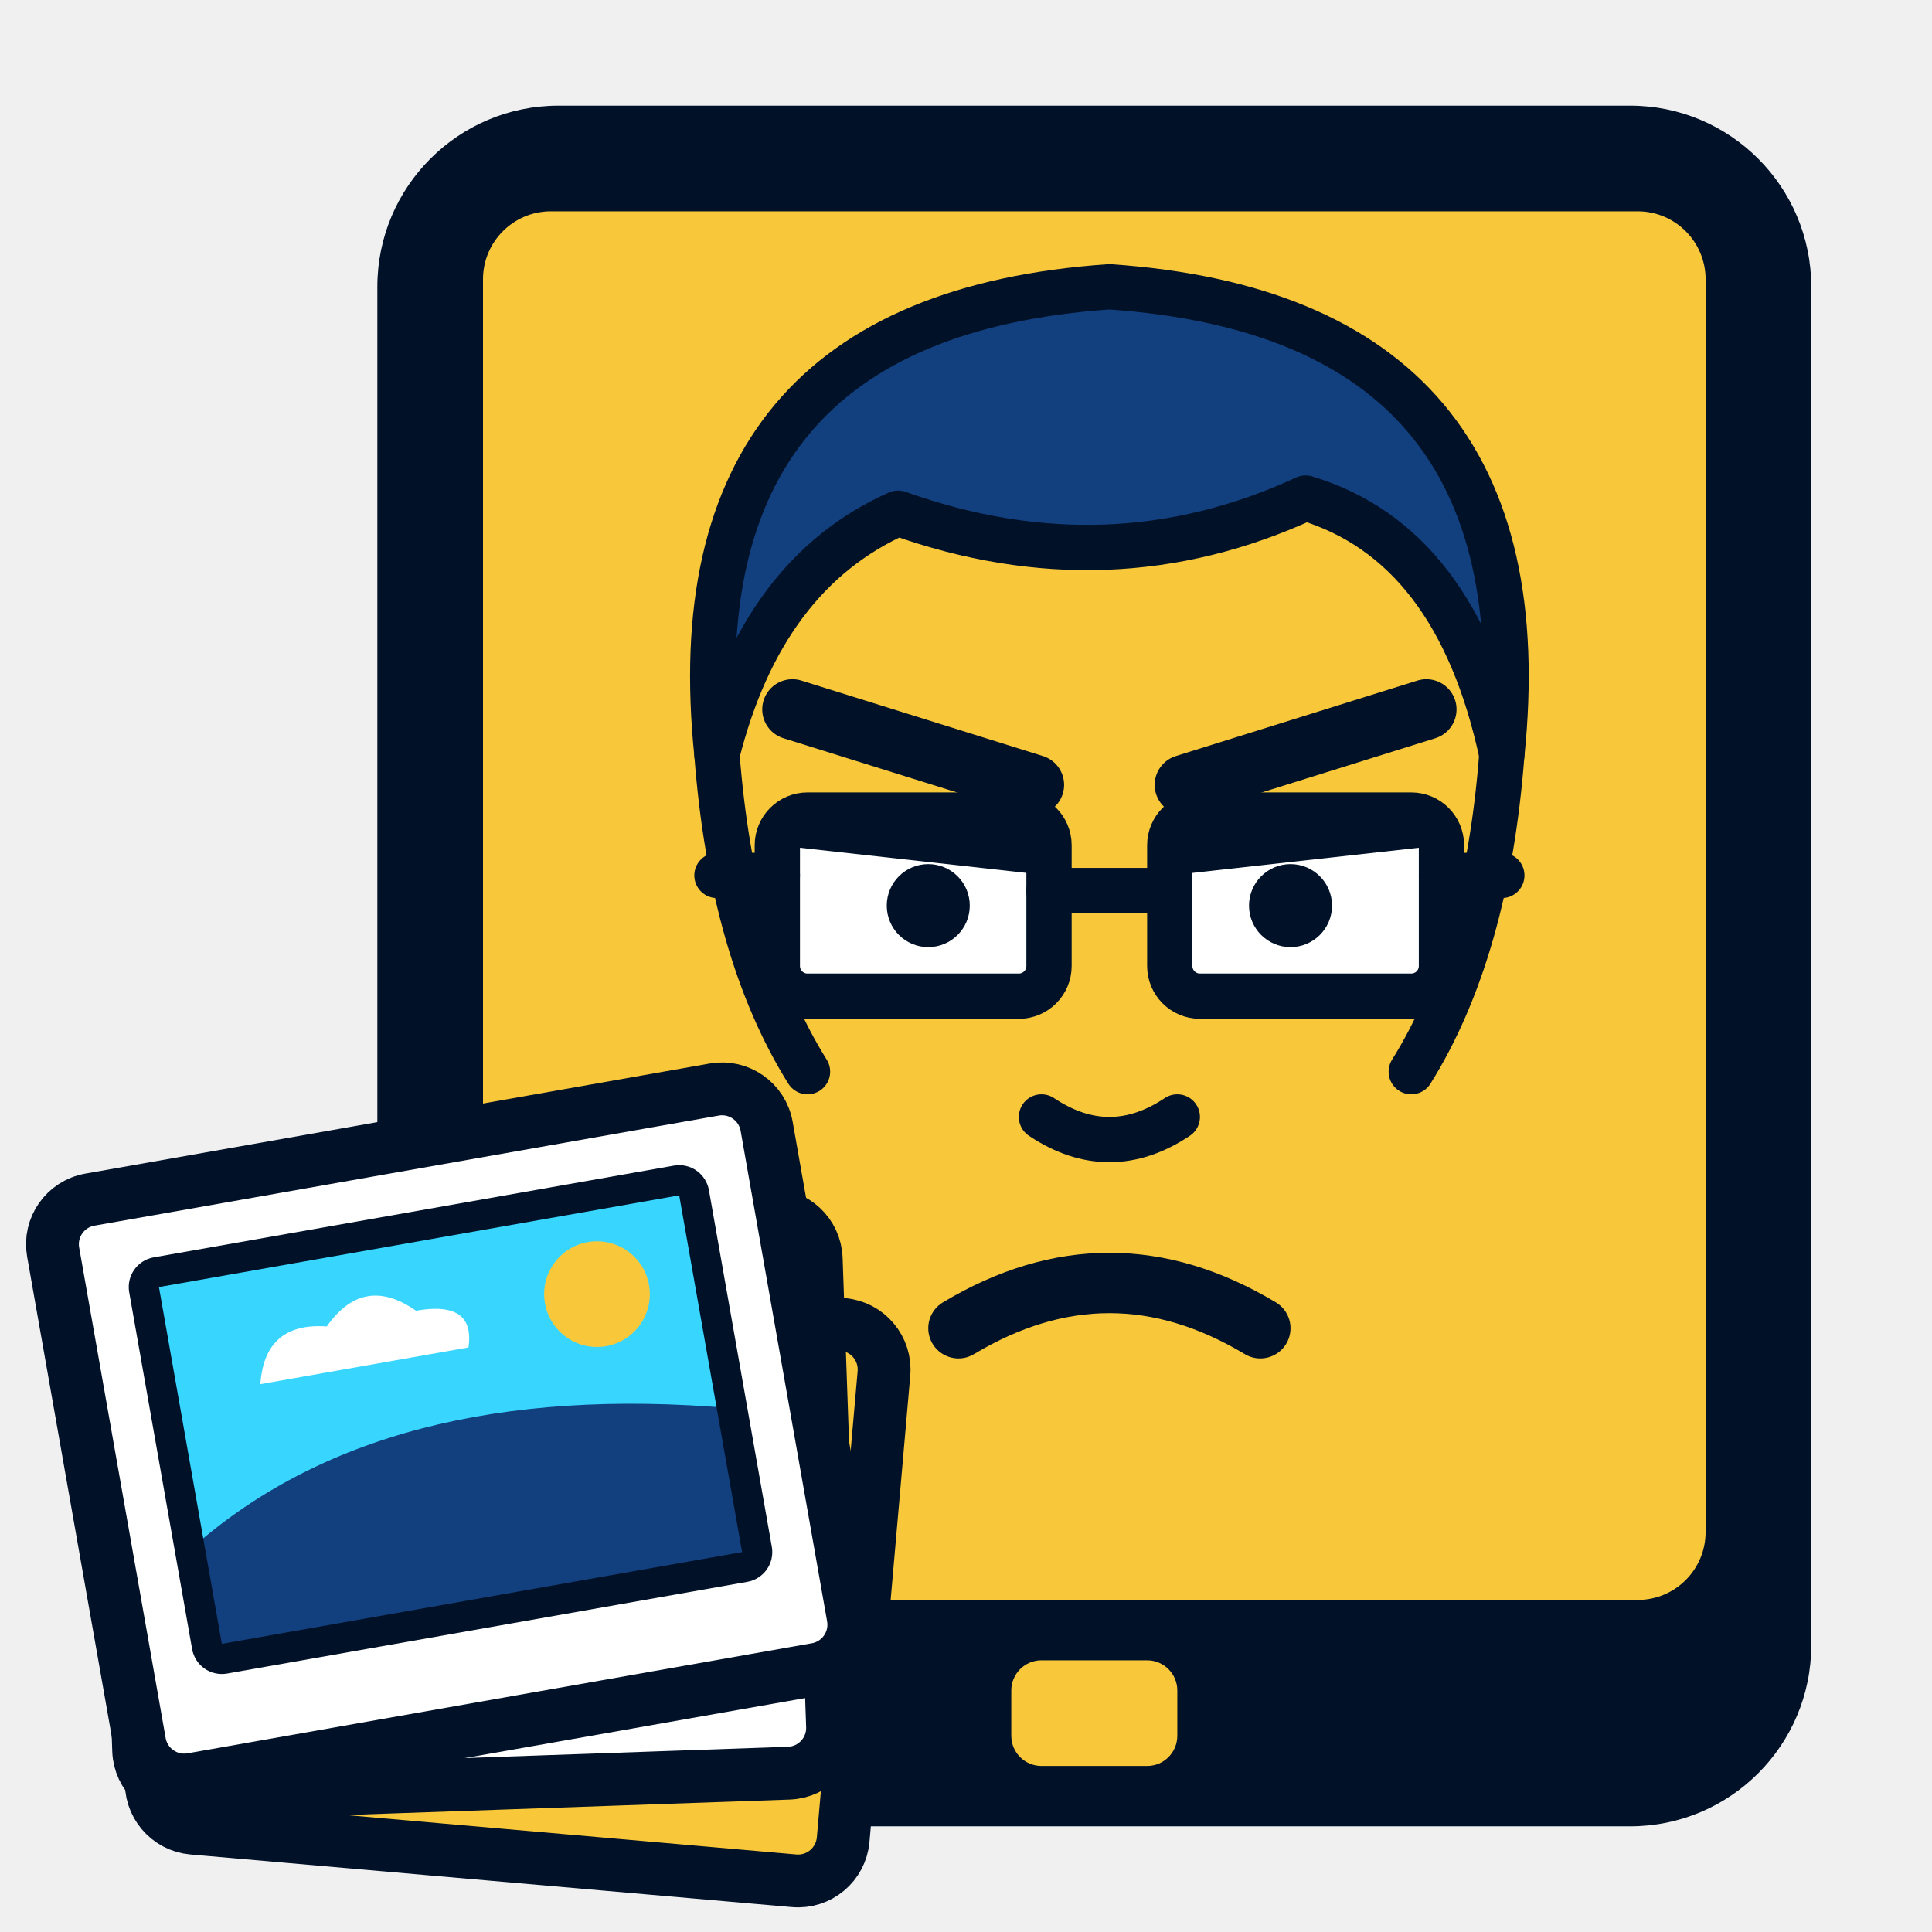
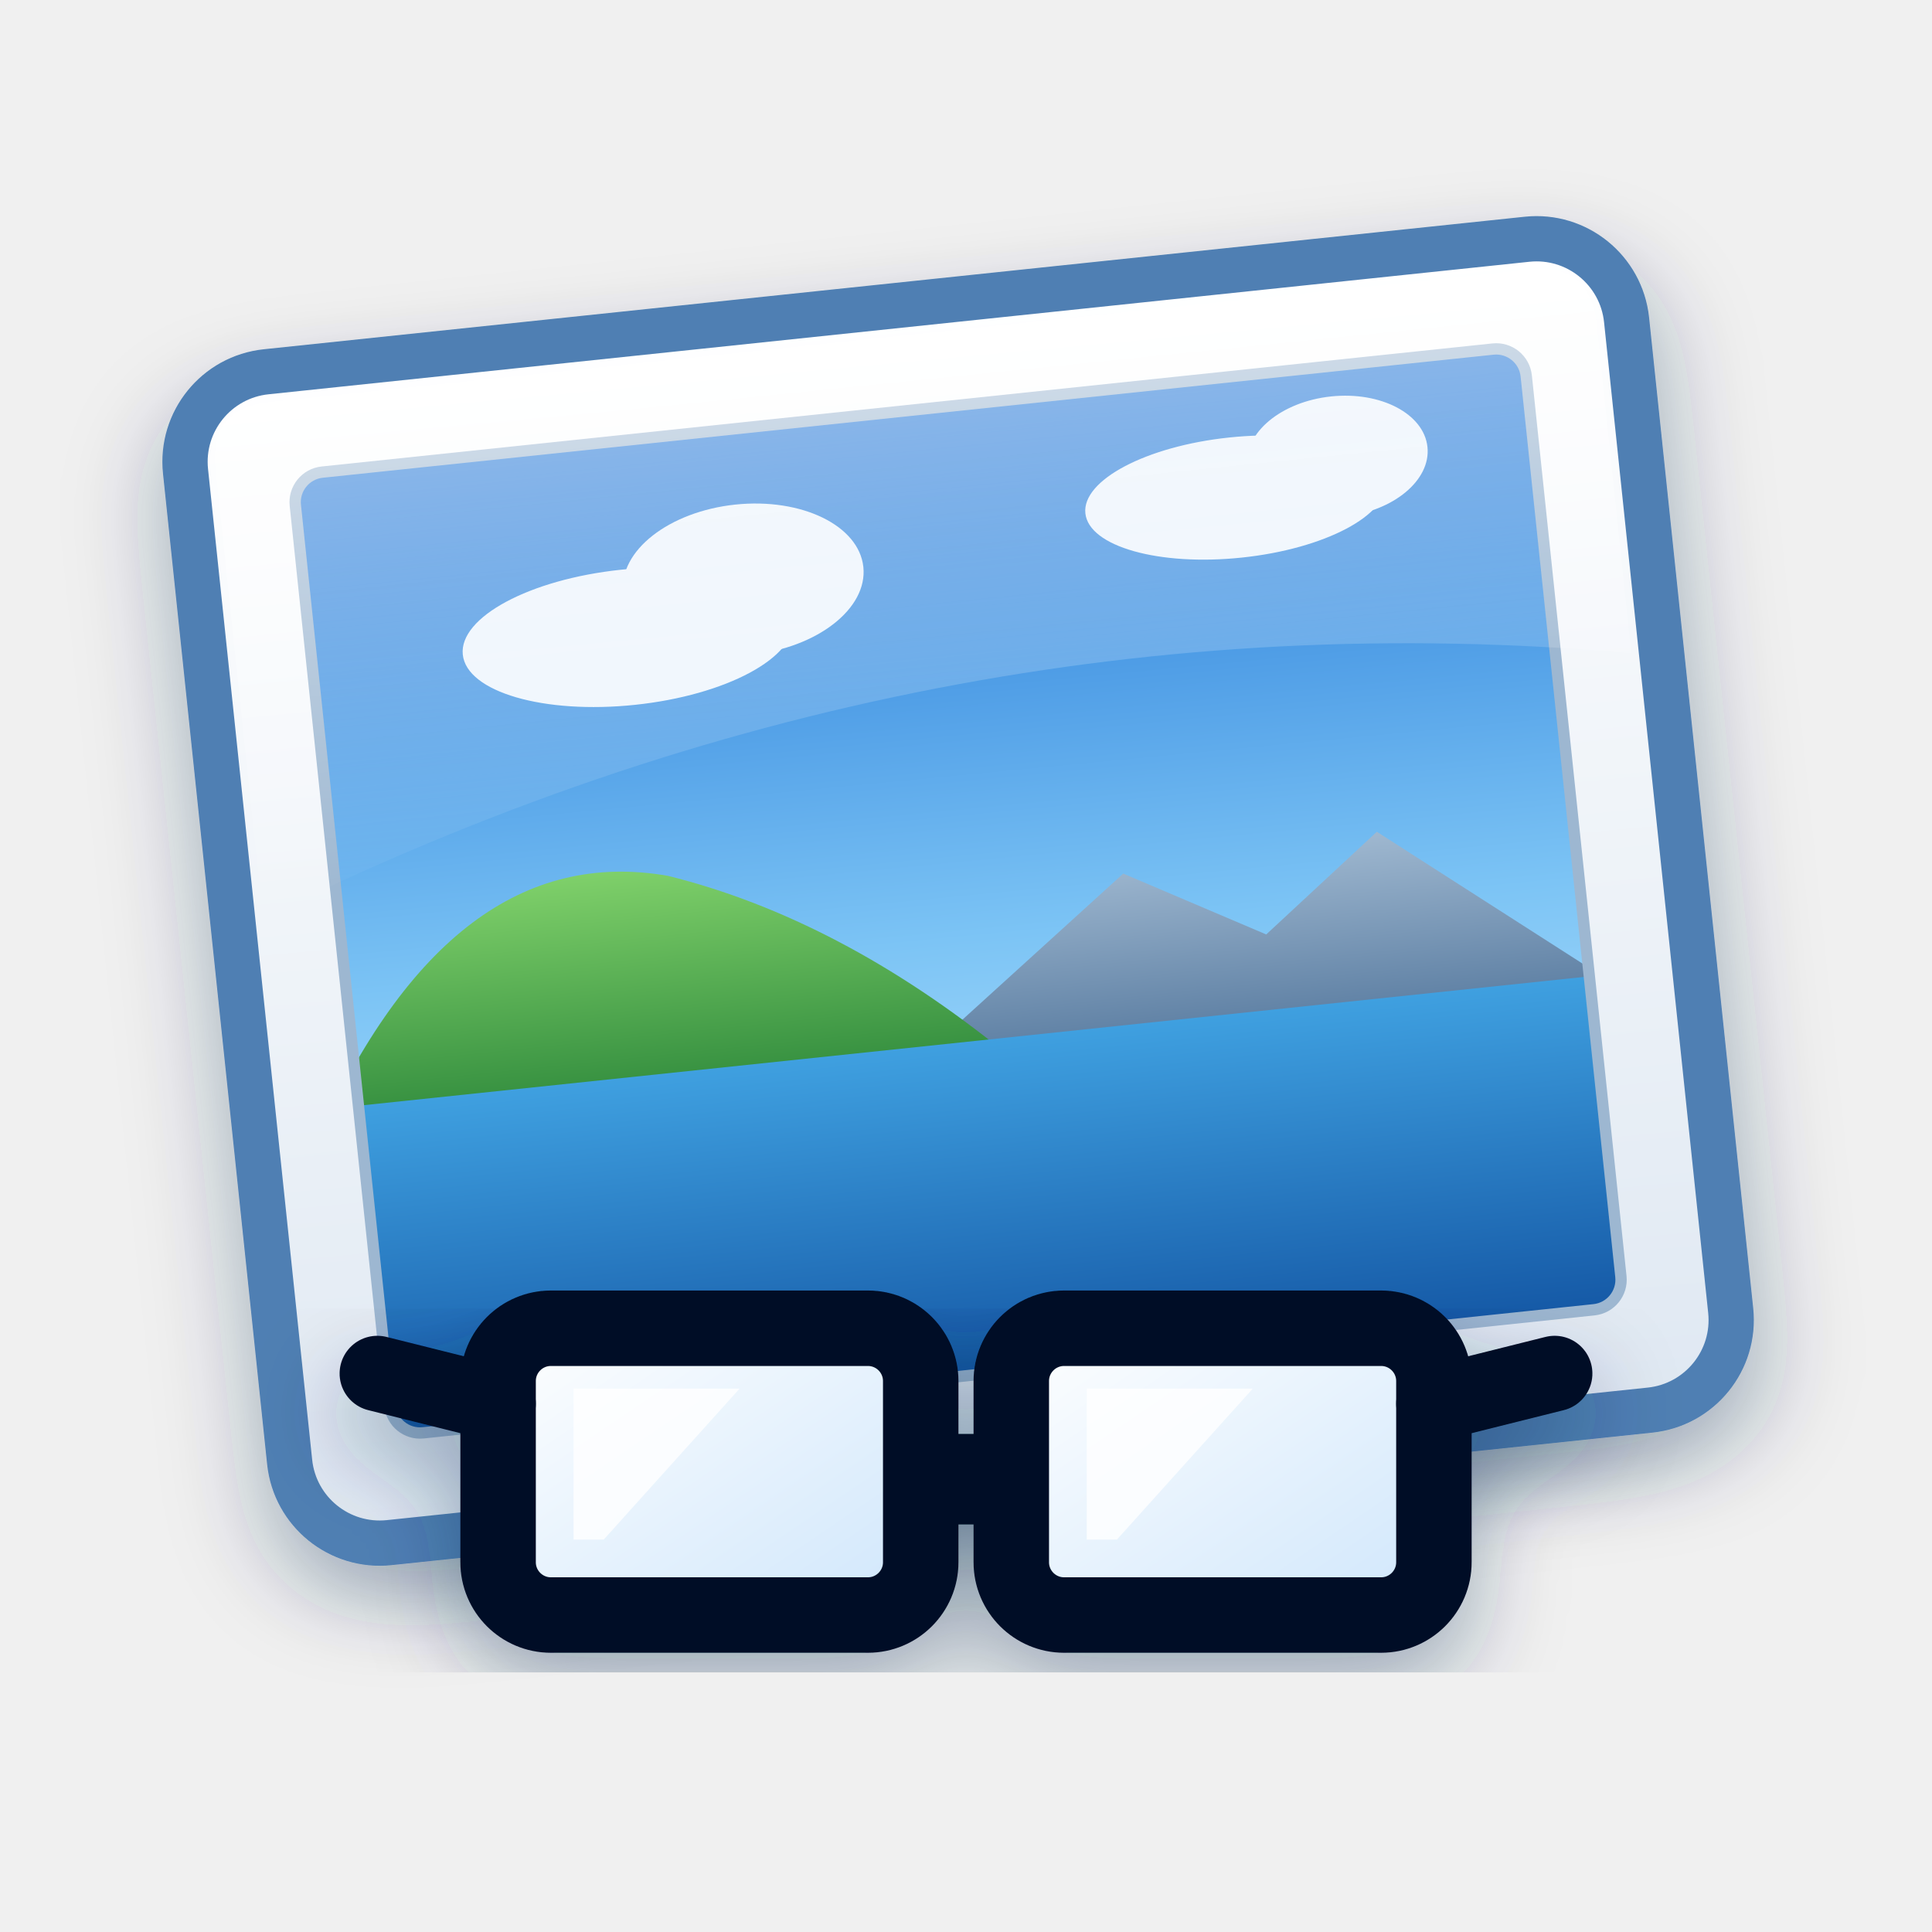
- <svg xmlns="http://www.w3.org/2000/svg" viewBox="0 0 256 256" role="img" aria-label="Chud Image">
-   <rect x="50" y="14" width="190" height="228" rx="24" fill="#011128" />
-   <rect x="64" y="28" width="162" height="184" rx="9" fill="#f9c83a" />
-   <rect x="134" y="220" width="22" height="14" rx="4" fill="#f9c83a" />
-   <g transform="translate(15 -4)">
-     <path fill="#123f7d" stroke="#011128" stroke-width="6" stroke-linejoin="round" d="M80 104Q74 46 132 42Q190 46 184 104Q178 76 158 70Q132 82 104 72Q86 80 80 104Z" />
-     <path fill="none" stroke="#011128" stroke-width="6" stroke-linecap="round" d="M80 104Q82 130 92 146M184 104Q182 130 172 146" />
-     <path fill="none" stroke="#011128" stroke-width="8" stroke-linecap="round" d="M90 98L122 108M174 98L142 108" />
-     <rect x="88" y="112" width="36" height="24" rx="4" fill="#ffffff" stroke="#011128" stroke-width="6" />
-     <rect x="140" y="112" width="36" height="24" rx="4" fill="#ffffff" stroke="#011128" stroke-width="6" />
-     <path fill="#011128" d="M88 112H124V120L88 116ZM176 112H140V120L176 116Z" />
-     <circle cx="108" cy="124" r="5.5" fill="#011128" />
-     <circle cx="156" cy="124" r="5.5" fill="#011128" />
-     <path fill="none" stroke="#011128" stroke-width="6" stroke-linecap="round" d="M124 122H140M88 120H80M176 120H184M123 152Q132 158 141 152" />
-     <path fill="none" stroke="#011128" stroke-width="8" stroke-linecap="round" d="M112 180Q132 168 152 180" />
+ <svg xmlns="http://www.w3.org/2000/svg" viewBox="0 0 256 256" role="img" aria-label="Chud Image (32-64 px)">
+   <defs>
+     <linearGradient id="frame" x1="0" y1="0" x2="0" y2="1">
+       <stop offset="0" stop-color="#ffffff" />
+       <stop offset="1" stop-color="#dfe8f2" />
+     </linearGradient>
+     <linearGradient id="sky" x1="0" y1="0" x2="0" y2="1">
+       <stop offset="0" stop-color="#1f74d6" />
+       <stop offset="0.55" stop-color="#7cc4f5" />
+       <stop offset="1" stop-color="#cfeeff" />
+     </linearGradient>
+     <linearGradient id="lake" x1="0" y1="0" x2="0" y2="1">
+       <stop offset="0" stop-color="#3fa0e0" />
+       <stop offset="1" stop-color="#0f4f9e" />
+     </linearGradient>
+     <linearGradient id="hill" x1="0" y1="0" x2="0" y2="1">
+       <stop offset="0" stop-color="#7fd06a" />
+       <stop offset="1" stop-color="#2f8a3c" />
+     </linearGradient>
+     <linearGradient id="hill2" x1="0" y1="0" x2="0" y2="1">
+       <stop offset="0" stop-color="#9fb8d0" />
+       <stop offset="1" stop-color="#5d7fa3" />
+     </linearGradient>
+     <linearGradient id="gloss" x1="0" y1="0" x2="0" y2="1">
+       <stop offset="0" stop-color="#ffffff" stop-opacity="0.55" />
+       <stop offset="1" stop-color="#ffffff" stop-opacity="0" />
+     </linearGradient>
+     <linearGradient id="lens" x1="0" y1="0" x2="1" y2="1">
+       <stop offset="0" stop-color="#ffffff" />
+       <stop offset="1" stop-color="#cfe6fb" />
+     </linearGradient>
+     <clipPath id="pic">
+       <rect x="46" y="54" width="164" height="128" rx="4" />
+     </clipPath>
+     <filter id="sh" x="-20%" y="-20%" width="140%" height="140%">
+       <feDropShadow dx="0" dy="5" stdDeviation="6" flood-color="#0a2750" flood-opacity="0.35" />
+     </filter>
+   </defs>
+   <g transform="rotate(-6 128 128)">
+     <rect x="32" y="40" width="192" height="156" rx="12" fill="url(#frame)" stroke="#4f7fb3" stroke-width="6" filter="url(#sh)" />
+     <g clip-path="url(#pic)">
+       <rect x="46" y="54" width="164" height="128" fill="url(#sky)" />
+       <g fill="#ffffff" opacity="0.9">
+         <ellipse cx="88" cy="80" rx="22" ry="9" />
+         <ellipse cx="104" cy="74" rx="16" ry="10" />
+         <ellipse cx="170" cy="70" rx="20" ry="8" />
+         <ellipse cx="184" cy="66" rx="12" ry="8" />
+       </g>
+       <path fill="url(#hill2)" d="M120 140L150 118L168 128L184 116L214 140Z" />
+       <path fill="url(#hill)" d="M40 142Q62 104 90 112Q112 120 132 140Z" />
+       <rect x="40" y="138" width="180" height="50" fill="url(#lake)" />
+     </g>
+     <rect x="46" y="54" width="164" height="128" rx="4" fill="none" stroke="#9db7d1" stroke-width="1.5" />
+     <path fill="url(#gloss)" d="M36 52Q36 44 44 44H212Q220 44 220 52V96Q128 78 36 112Z" />
  </g>
-   <g id="photos">
-     <g transform="translate(26 168) rotate(5)">
-       <rect width="92" height="74" rx="6" fill="#f9c83a" stroke="#011128" stroke-width="7" />
-     </g>
-     <g transform="translate(16 164) rotate(-2)">
-       <rect width="92" height="74" rx="6" fill="#ffffff" stroke="#011128" stroke-width="7" />
-     </g>
-     <g transform="translate(6 160) rotate(-10)">
-       <rect width="96" height="78" rx="6" fill="#ffffff" stroke="#011128" stroke-width="7" />
-       <rect x="11" y="11" width="74" height="52" rx="2" fill="#38d6ff" />
-       <path fill="#123f7d" d="M11 48Q40 30 85 42V63H11Z" />
-       <path fill="#ffffff" d="M24 28Q26 20 34 22Q40 16 46 22Q54 22 52 28Z" />
-       <circle cx="70" cy="24" r="7" fill="#f9c83a" />
-       <rect x="11" y="11" width="74" height="52" rx="2" fill="none" stroke="#011128" stroke-width="4" />
-     </g>
+   <g filter="url(#sh)">
+     <path fill="none" stroke="#011128" stroke-width="12" stroke-linecap="round" d="M120 196H136" />
+     <rect x="66" y="176" width="56" height="38" rx="7" fill="url(#lens)" stroke="#011128" stroke-width="10" />
+     <rect x="134" y="176" width="56" height="38" rx="7" fill="url(#lens)" stroke="#011128" stroke-width="10" />
+     <path fill="none" stroke="#011128" stroke-width="10" stroke-linecap="round" d="M66 186L50 182M190 186L206 182" />
+     <path fill="#ffffff" opacity="0.8" d="M76 184H98L80 204H76Z M144 184H166L148 204H144Z" />
  </g>
</svg>
